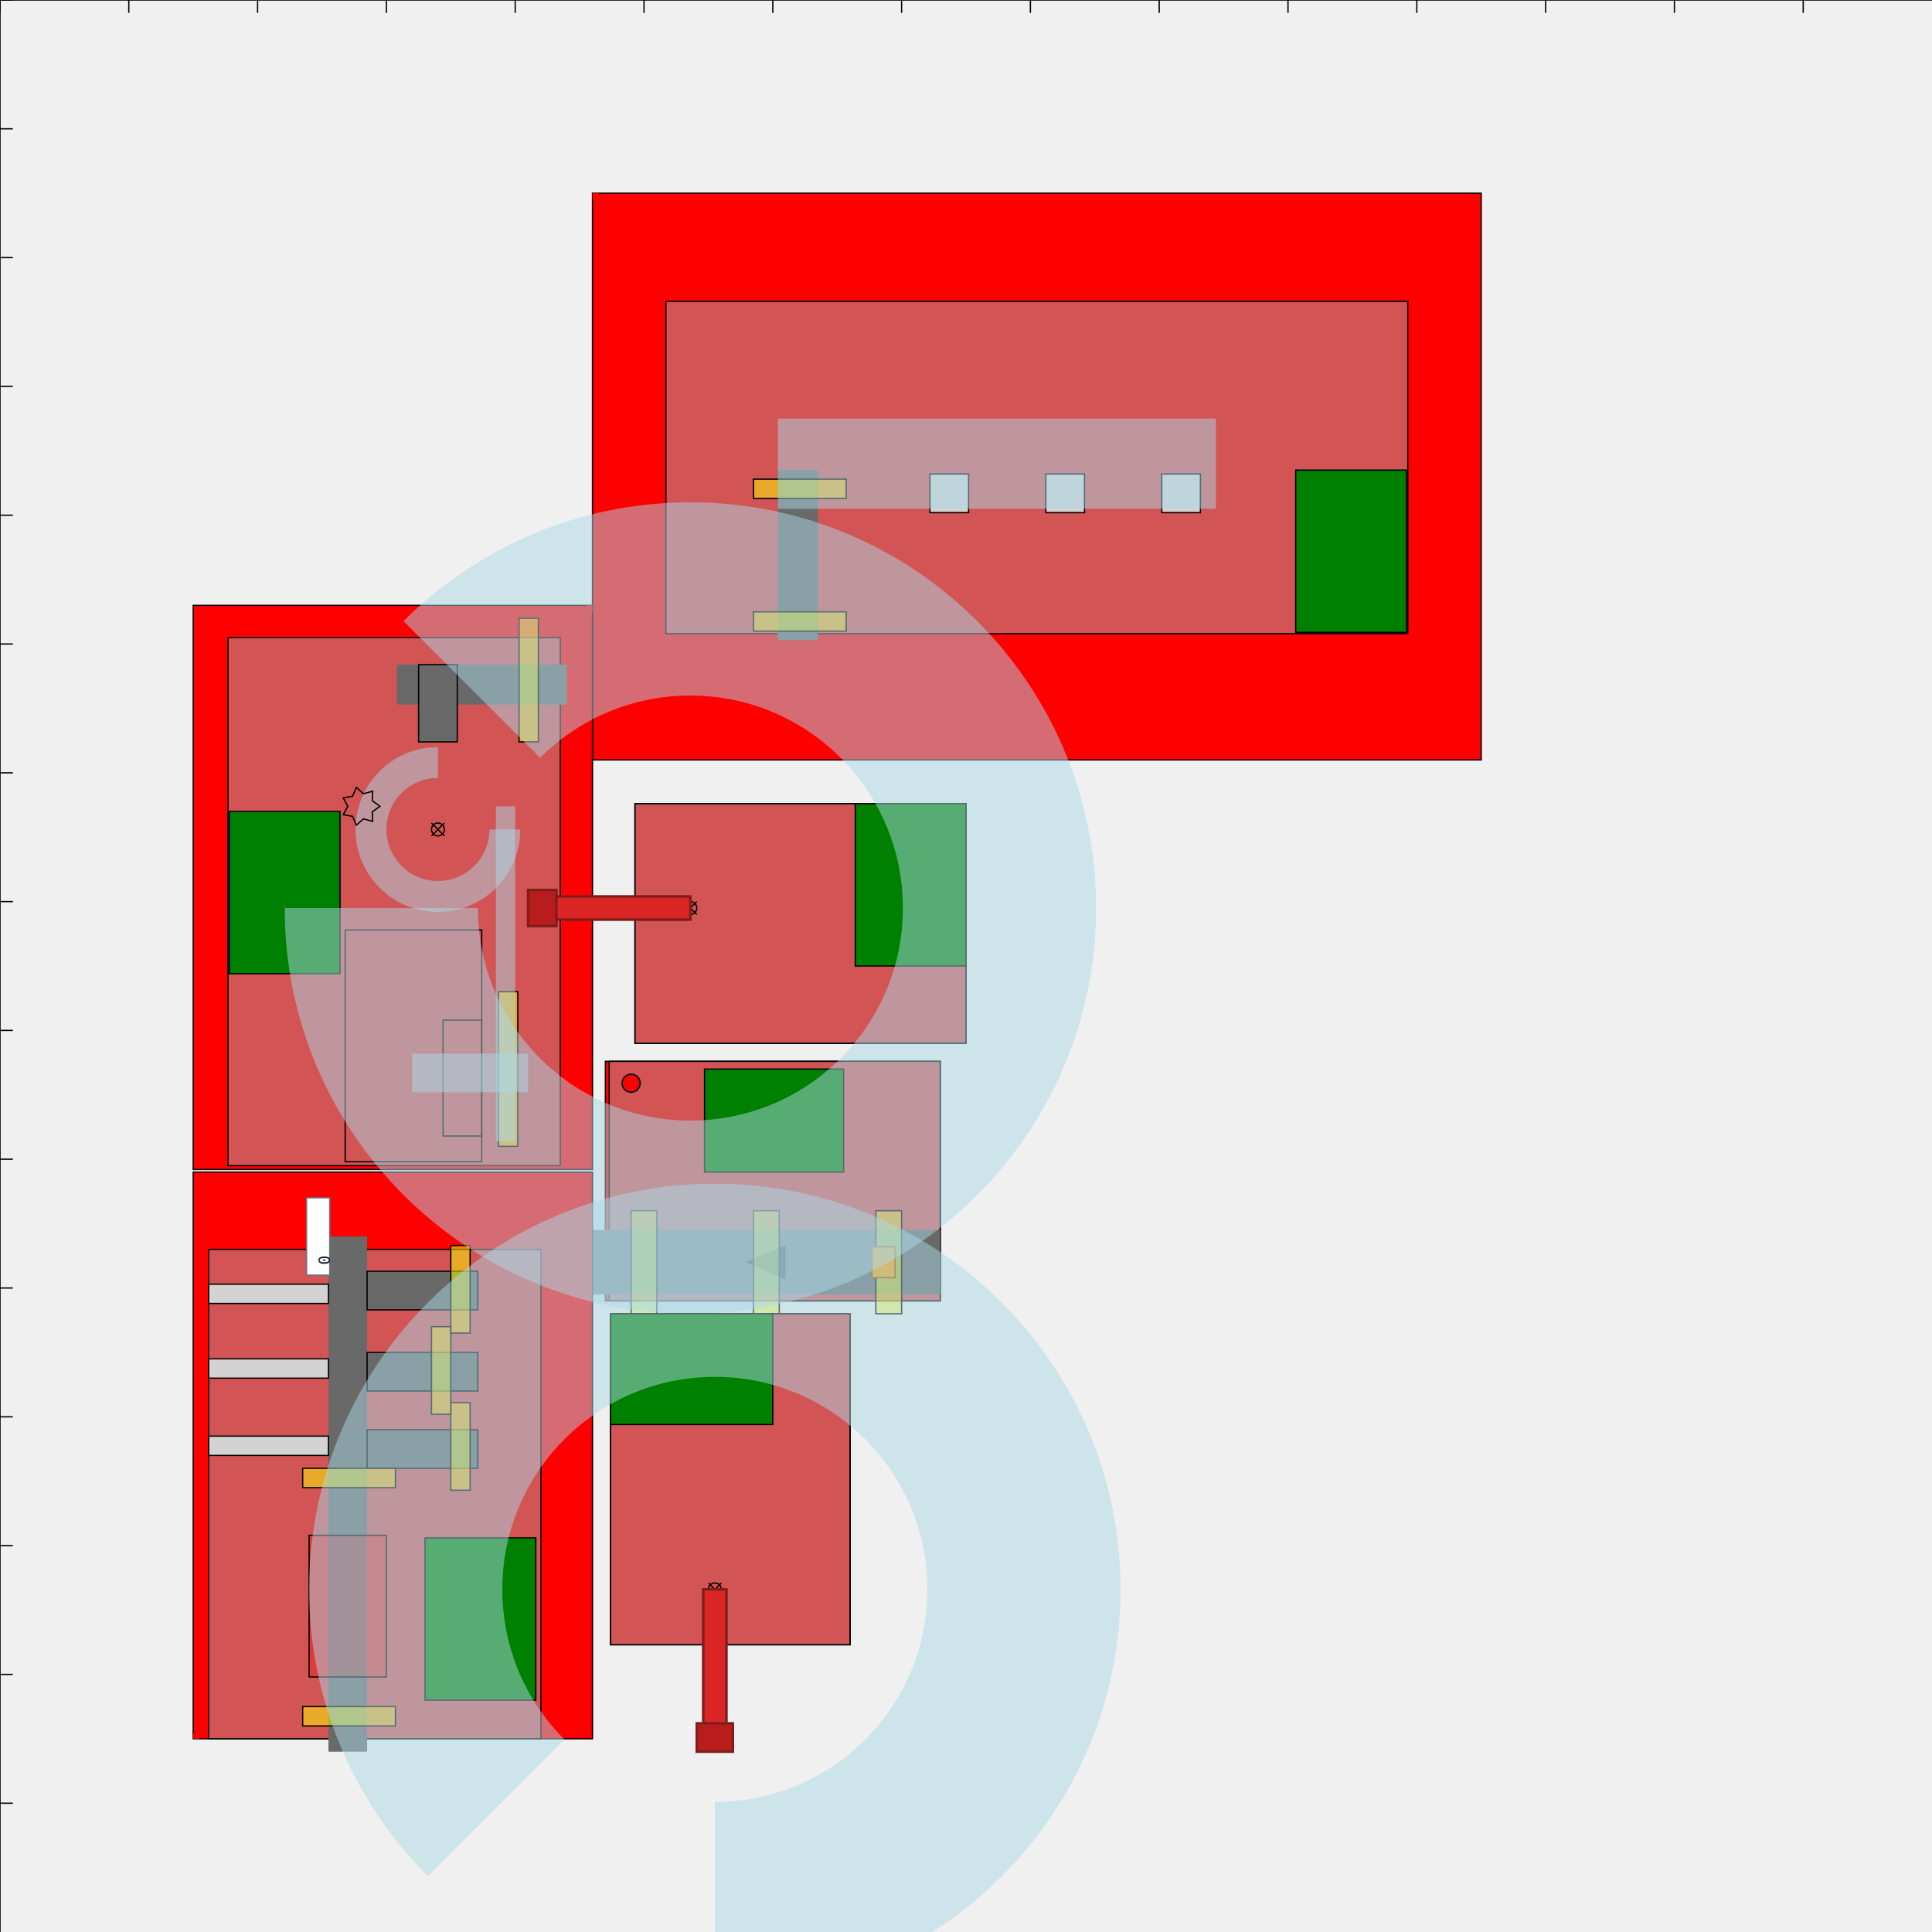
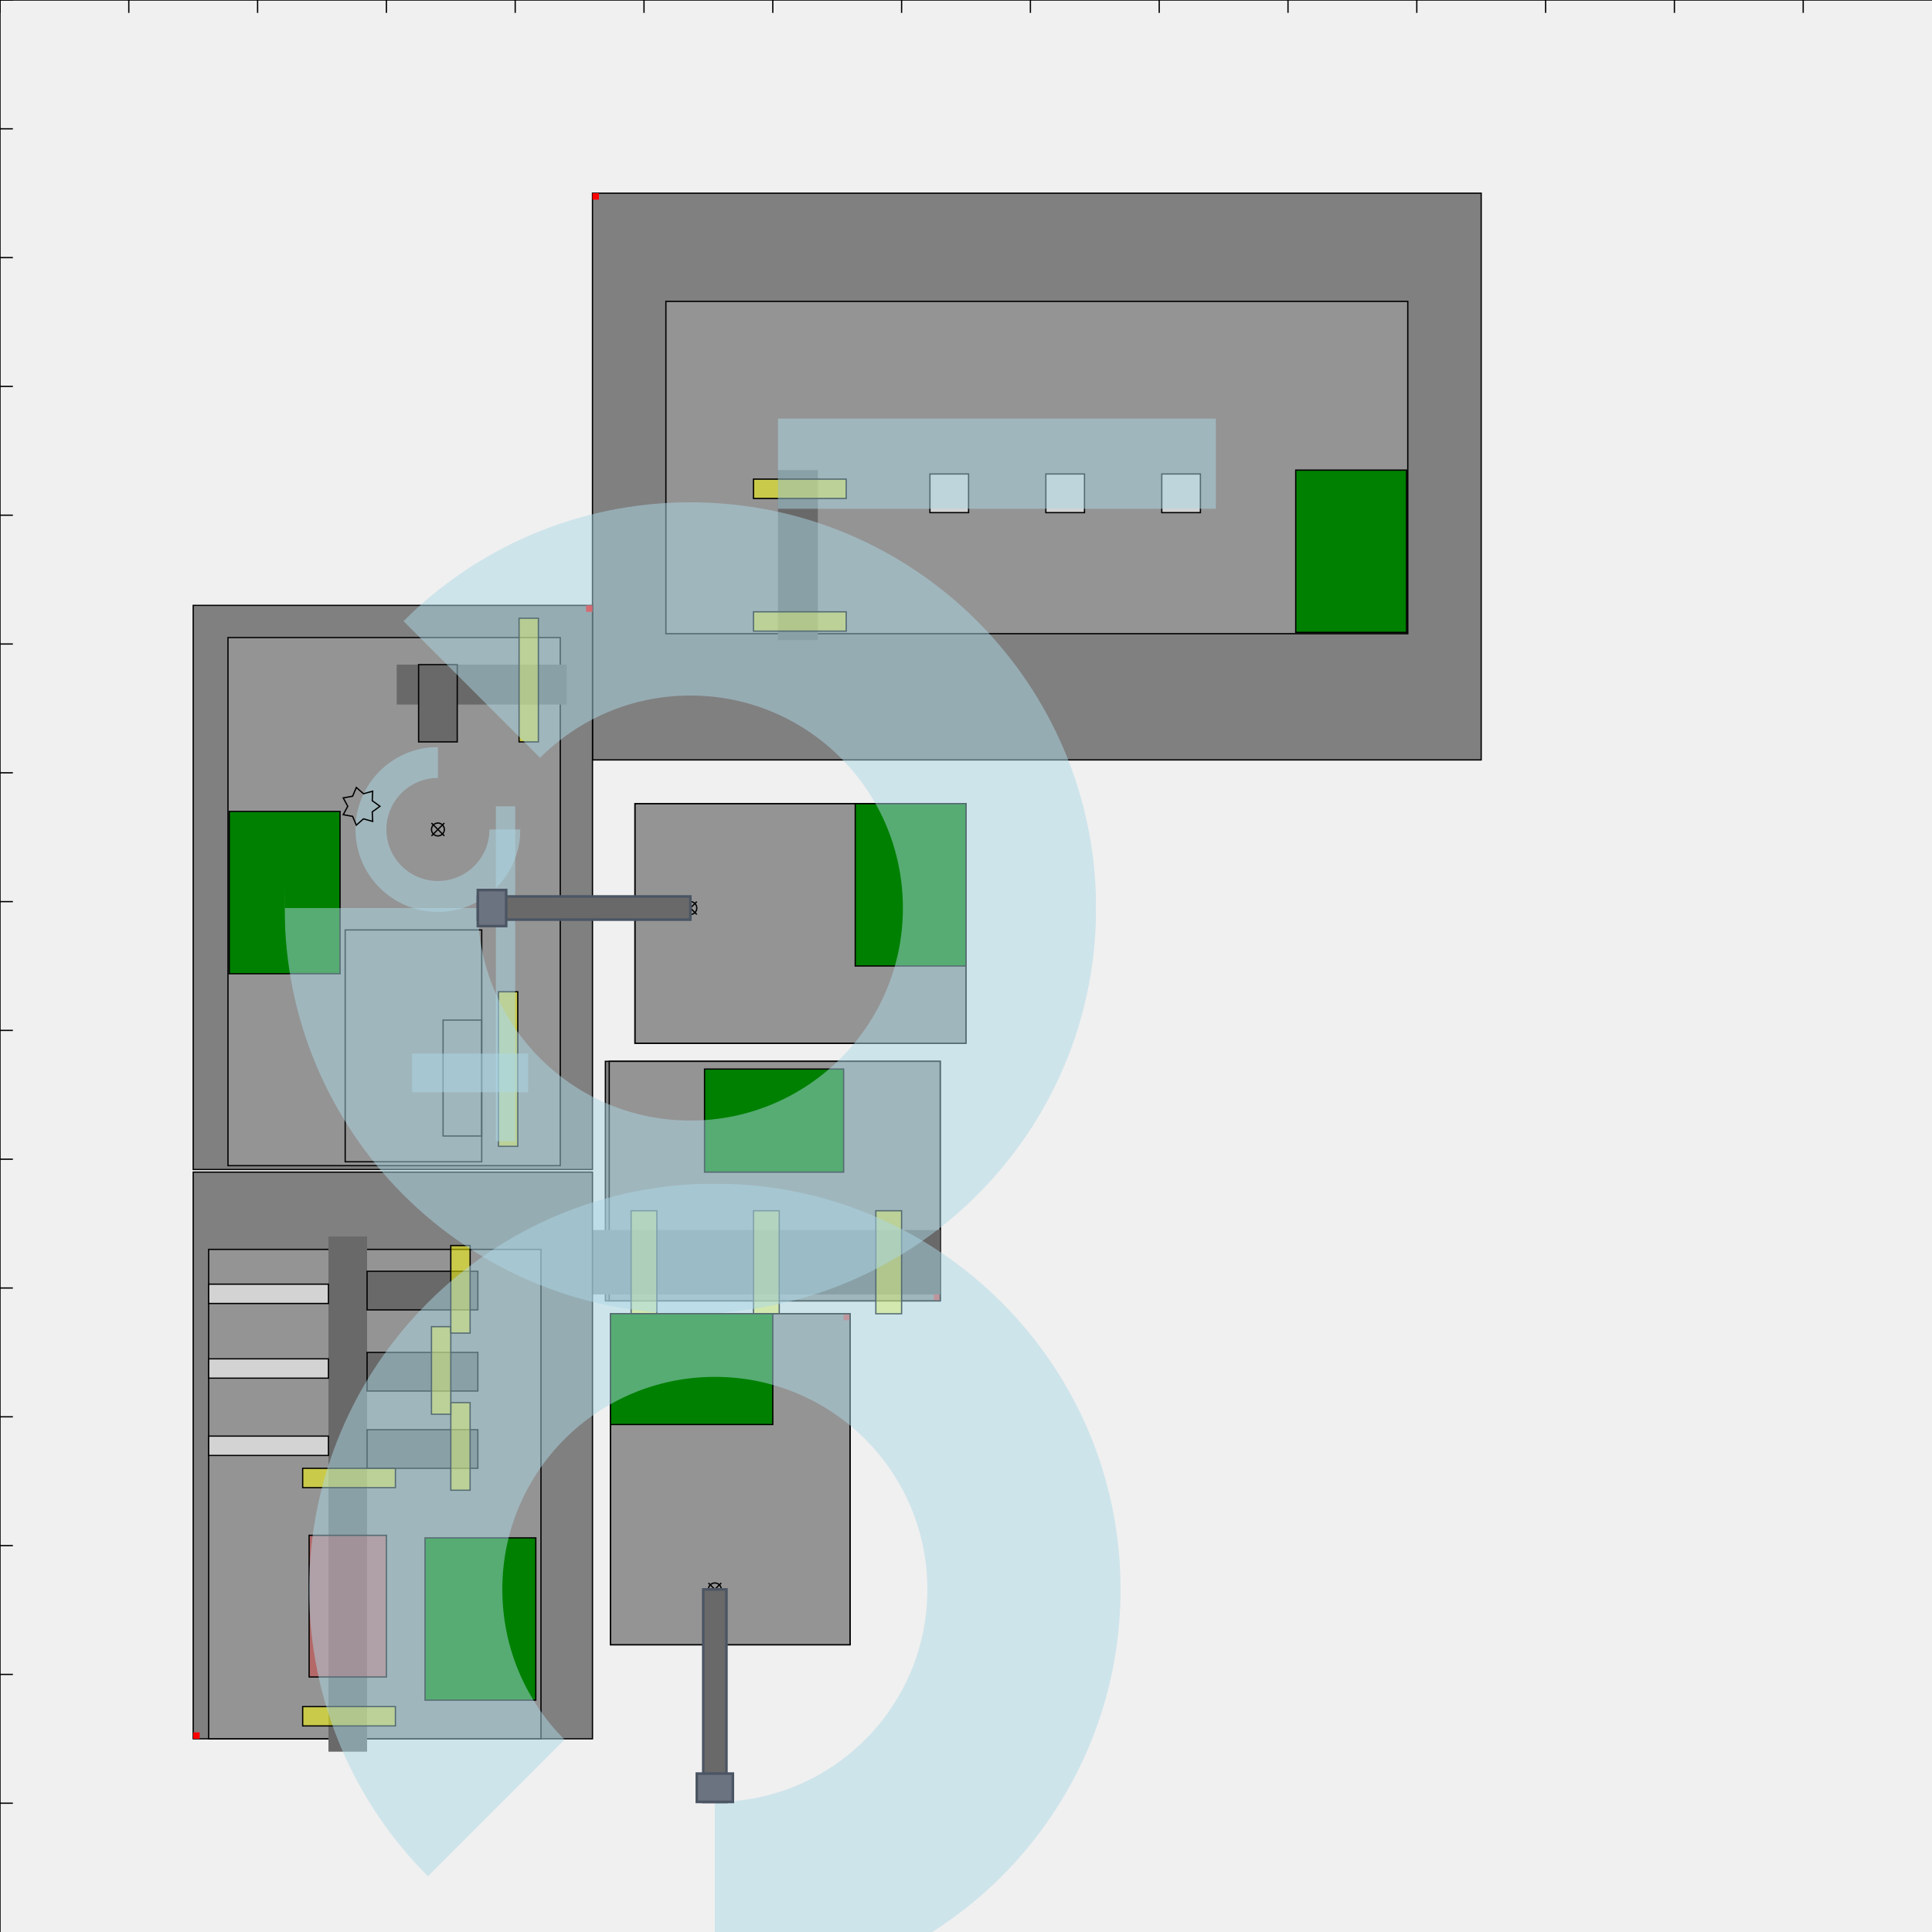
<svg xmlns="http://www.w3.org/2000/svg" id="shopfloor-svg" version="1.1" width="1500" height="1500" viewBox="0 0 1500 1500">
  <style>
-         .accessZone{fill:lightblue;fill-opacity:0.5;}.woodBase{fill:red;stroke:black;}.plasticBase{fill:darkgray;fill-opacity:0.5;stroke:black;}.conveyorZone{fill:dimgray;}.lightBarrier{fill:yellow;fill-opacity:0.5;stroke:black;}.colorLightBarrier{fill:red;fill-opacity:0.3;stroke:black;}.electronicCard{fill:green;stroke:black;}.slider{fill:dimgray;stroke:black;}.ejector{fill:lightgray;stroke:black;}.storage{fill:lightgray;stroke:black;}</style>
+         .accessZone{fill:lightblue;fill-opacity:0.5;}.woodBase{fill:gray;stroke:black;}.plasticBase{fill:darkgray;fill-opacity:0.5;stroke:black;}.conveyorZone{fill:dimgray;}.lightBarrier{fill:yellow;fill-opacity:0.5;stroke:black;}.colorLightBarrier{fill:red;fill-opacity:0.3;stroke:black;}.electronicCard{fill:green;stroke:black;}.slider{fill:dimgray;stroke:black;}.ejector{fill:lightgray;stroke:black;}.storage{fill:lightgray;stroke:black;}.movingPart{transition:fill
+         150ms ease,stroke 150ms ease;}.movingPartNotOperational{fill:#dc2626
+         !important;stroke:#7f1d1d !important;}</style>
  <defs>
    <pattern x="0" y="0" width="24" height="24" patternUnits="userSpaceOnUse" id="beltPatternCBSystemModel" patternTransform="translate(0,0)">
      <rect width="24" height="24" fill="#4c4c4c">
            </rect>
      <rect width="10" height="24" x="0" y="0" fill="#6e6e6e">
            </rect>
      <rect width="4" height="24" x="14" y="0" fill="#838383">
            </rect>
    </pattern>
    <mask id="SvgjsMask1000">
      <rect width="128" height="320" fill="white" x="110" y="56">
            </rect>
      <circle r="40" cx="174" cy="120" fill="black">
            </circle>
      <rect width="64" height="64" x="110" y="56">
            </rect>
    </mask>
    <mask id="SvgjsMask1001">
      <rect width="630" height="1575" fill="white" x="-101" y="-210">
            </rect>
      <circle r="165" cx="214" cy="105" fill="black">
            </circle>
      <polygon points="214,105 529,105 529,420" fill="black">
            </polygon>
    </mask>
    <mask id="SvgjsMask1002">
      <rect width="630" height="1575" fill="white" x="-101" y="-210">
            </rect>
      <circle r="165" cx="214" cy="105" fill="black">
            </circle>
      <polygon points="214,105 529,105 529,420" fill="black">
            </polygon>
    </mask>
  </defs>
  <g id="rulers">
    <line x1="0" y1="0" x2="1500" y2="0" stroke-width="1" stroke="black">
        </line>
    <line x1="0" y1="0" x2="0" y2="10" stroke-width="1" stroke="black">
        </line>
    <line x1="100" y1="0" x2="100" y2="10" stroke-width="1" stroke="black">
        </line>
    <line x1="200" y1="0" x2="200" y2="10" stroke-width="1" stroke="black">
        </line>
    <line x1="300" y1="0" x2="300" y2="10" stroke-width="1" stroke="black">
        </line>
    <line x1="400" y1="0" x2="400" y2="10" stroke-width="1" stroke="black">
        </line>
    <line x1="500" y1="0" x2="500" y2="10" stroke-width="1" stroke="black">
        </line>
    <line x1="600" y1="0" x2="600" y2="10" stroke-width="1" stroke="black">
        </line>
    <line x1="700" y1="0" x2="700" y2="10" stroke-width="1" stroke="black">
        </line>
    <line x1="800" y1="0" x2="800" y2="10" stroke-width="1" stroke="black">
        </line>
    <line x1="900" y1="0" x2="900" y2="10" stroke-width="1" stroke="black">
        </line>
    <line x1="1000" y1="0" x2="1000" y2="10" stroke-width="1" stroke="black">
        </line>
    <line x1="1100" y1="0" x2="1100" y2="10" stroke-width="1" stroke="black">
        </line>
    <line x1="1200" y1="0" x2="1200" y2="10" stroke-width="1" stroke="black">
        </line>
    <line x1="1300" y1="0" x2="1300" y2="10" stroke-width="1" stroke="black">
        </line>
    <line x1="1400" y1="0" x2="1400" y2="10" stroke-width="1" stroke="black">
        </line>
    <line x1="0" y1="0" x2="0" y2="1500" stroke-width="1" stroke="black">
        </line>
    <line x1="0" y1="0" x2="10" y2="0" stroke-width="1" stroke="black">
        </line>
    <line x1="0" y1="100" x2="10" y2="100" stroke-width="1" stroke="black">
        </line>
    <line x1="0" y1="200" x2="10" y2="200" stroke-width="1" stroke="black">
        </line>
    <line x1="0" y1="300" x2="10" y2="300" stroke-width="1" stroke="black">
        </line>
    <line x1="0" y1="400" x2="10" y2="400" stroke-width="1" stroke="black">
        </line>
    <line x1="0" y1="500" x2="10" y2="500" stroke-width="1" stroke="black">
        </line>
    <line x1="0" y1="600" x2="10" y2="600" stroke-width="1" stroke="black">
        </line>
    <line x1="0" y1="700" x2="10" y2="700" stroke-width="1" stroke="black">
        </line>
    <line x1="0" y1="800" x2="10" y2="800" stroke-width="1" stroke="black">
        </line>
    <line x1="0" y1="900" x2="10" y2="900" stroke-width="1" stroke="black">
        </line>
    <line x1="0" y1="1000" x2="10" y2="1000" stroke-width="1" stroke="black">
        </line>
    <line x1="0" y1="1100" x2="10" y2="1100" stroke-width="1" stroke="black">
        </line>
    <line x1="0" y1="1200" x2="10" y2="1200" stroke-width="1" stroke="black">
        </line>
    <line x1="0" y1="1300" x2="10" y2="1300" stroke-width="1" stroke="black">
        </line>
    <line x1="0" y1="1400" x2="10" y2="1400" stroke-width="1" stroke="black">
        </line>
  </g>
  <g id="CBSystemModel" transform="matrix(-1,1.2246467991473532e-16,-1.2246467991473532e-16,-1,730,1010)">
    <g id="woodBaseCBSystemModel">
      <rect width="260" height="186" class="woodBase">
            </rect>
      <rect width="5" height="5" fill="red" id="referencePointCBSystemModel">
            </rect>
    </g>
    <g id="plasticBaseCBSystemModel">
      <rect width="257" height="186" x="0" y="0" class="plasticBase">
            </rect>
    </g>
    <g id="electronicCardCBSystemModel">
      <rect width="108" height="80" x="75" y="100" class="electronicCard">
            </rect>
    </g>
    <g id="conveyorZoneCBSystemModel">
-       <rect width="270" height="50" id="beltSurfaceCBSystemModel" class="conveyorZone" data-role="beltSurface" fill="url(#beltPatternCBSystemModel)" x="0" y="5">
-             </rect>
-       <g id="conveyorDirectionCBSystemModel" transform="rotate(0 135 30)">
-         <polygon points="121,18 149,30 121,42" fill="#1f2937" stroke-width="1.5" stroke="#111827">
-                 </polygon>
-       </g>
+       <rect width="270" height="50" id="beltSurfaceCBSystemModel" class="conveyorZone movingPart" fill="url(#beltPatternCBSystemModel)" x="0" y="5">
+             </rect>
    </g>
    <g id="sensorsGroupCBSystemModel">
-       <rect width="20" height="80" id="sensorFeedCBSystemModel" x="30" y="-10" data-sensor="sensorFeed" class="lightBarrier sensorInactive">
-             </rect>
-       <rect width="20" height="80" id="sensorSwapCBSystemModel" x="220" y="-10" data-sensor="sensorSwap" class="lightBarrier sensorInactive">
-             </rect>
-       <rect width="20" height="80" id="sensorImpulseCBSystemModel" x="125" y="-10" data-sensor="sensorImpulse" class="lightBarrier sensorInactive">
-             </rect>
-     </g>
-     <rect width="18" height="24" id="conveyorProductCBSystemModel" x="35" y="18" data-role="productMarker" class="conveyorProduct" fill="#f59e0b" stroke-width="1" stroke="#92400e">
-         </rect>
-     <circle r="7" cx="240" cy="169" id="executionIndicatorCBSystemModel" class="executionIndicator" fill="red" stroke-width="1.25" stroke="#111827">
-         </circle>
+       <rect width="20" height="80" id="sensorFeedCBSystemModel" x="30" y="-10" class="lightBarrier sensorInactive">
+             </rect>
+       <rect width="20" height="80" id="sensorSwapCBSystemModel" x="220" y="-10" class="lightBarrier sensorInactive">
+             </rect>
+       <rect width="20" height="80" id="sensorImpulseCBSystemModel" x="125" y="-10" class="lightBarrier sensorInactive">
+             </rect>
+     </g>
  </g>
  <g id="HBWSystemModel" transform="matrix(1,0,0,1,460,150)">
    <g id="woodBaseHBWSystemModel">
      <rect width="690" height="440" class="woodBase">
            </rect>
      <rect width="5" height="5" fill="red" id="referencePointHBWSystemModel">
            </rect>
    </g>
    <g id="plasticBaseHBWSystemModel">
      <rect width="576" height="258" x="57" y="84" class="plasticBase">
            </rect>
    </g>
    <g id="conveyorZoneHBWSystemModel">
      <rect width="31" height="132" class="conveyorZone" x="144" y="215">
            </rect>
    </g>
    <g id="electronicCardHBWSystemModel">
      <rect width="86" height="126" x="546" y="215" class="electronicCard">
            </rect>
    </g>
    <g id="storageHBWSystemModel">
      <rect width="30" height="30" x="262" y="218" class="storage">
            </rect>
      <rect width="30" height="30" x="352" y="218" class="storage">
            </rect>
      <rect width="30" height="30" x="442" y="218" class="storage">
            </rect>
    </g>
    <g>
      <rect width="72" height="15" x="125" y="325" class="lightBarrier">
            </rect>
      <rect width="72" height="15" x="125" y="222" class="lightBarrier">
            </rect>
    </g>
    <g id="ArmArmAccessZoneHBWSystemModel">
      <rect width="340" height="70" x="144" y="175" class="accessZone">
            </rect>
    </g>
  </g>
  <g id="SLSystemModel" transform="matrix(-1.8369701987210297e-16,-1,1,-1.8369701987210297e-16,150,1350)">
    <g id="woodBaseSLSystemModel">
      <rect width="440" height="310" class="woodBase">
            </rect>
      <rect width="5" height="5" fill="red" id="referencePointSLSystemModel">
            </rect>
    </g>
    <g id="plasticBaseSLSystemModel">
      <rect width="380" height="258" x="0" y="12" class="plasticBase">
            </rect>
    </g>
    <g id="conveyorZoneSLSystemModel">
      <rect width="400" height="30" class="conveyorZone" x="-10" y="105">
            </rect>
    </g>
    <g id="sliderSLSystemModel">
      <rect width="30" height="86" x="210" y="135" class="slider">
            </rect>
      <rect width="30" height="86" x="270" y="135" class="slider">
            </rect>
      <rect width="30" height="86" x="333" y="135" class="slider">
            </rect>
    </g>
    <g id="electronicCardSLSystemModel">
      <rect width="126" height="86" x="30" y="180" class="electronicCard">
            </rect>
    </g>
    <g id="sliderSLSystemModel">
      <rect width="15" height="93" x="220" y="12" class="ejector">
            </rect>
      <rect width="15" height="93" x="280" y="12" class="ejector">
            </rect>
      <rect width="15" height="93" x="338" y="12" class="ejector">
            </rect>
    </g>
    <g id="sensorsGroupSLSystemModel">
-       <rect width="15" height="72" id="sortingLineSensInputLightBarrierSLSystemModel" x="10" y="85" class="lightBarrier sensorInactive" sortingLineSensInputLightBarrier="0" data-param="sortingLineSensInputLightBarrier">
-             </rect>
-       <rect width="15" height="72" id="sortingLineSensMiddleLightBarrierSLSystemModel" x="195" y="85" class="lightBarrier sensorInactive" sortingLineSensMiddleLightBarrier="0" data-param="sortingLineSensMiddleLightBarrier">
-             </rect>
-       <rect width="68" height="15" id="sortingLineSensWhiteLightBarrierSLSystemModel" x="193" y="200" class="lightBarrier sensorInactive" sortingLineSensWhiteLightBarrier="0" data-param="sortingLineSensWhiteLightBarrier">
-             </rect>
-       <rect width="68" height="15" id="sortingLineSensBlueLightBarrierSLSystemModel" x="252" y="185" class="lightBarrier sensorInactive" sortingLineSensBlueLightBarrier="0" data-param="sortingLineSensBlueLightBarrier">
-             </rect>
-       <rect width="68" height="15" id="sortingLineSensRedLightBarrierSLSystemModel" x="315" y="200" class="lightBarrier sensorInactive" sortingLineSensRedLightBarrier="0" data-param="sortingLineSensRedLightBarrier">
+       <rect width="15" height="72" id="sortingLineSensInputLightBarrierSLSystemModel" x="10" y="85" class="lightBarrier sensorInactive" sortingLineSensInputLightBarrier="0">
+             </rect>
+       <rect width="15" height="72" id="sortingLineSensMiddleLightBarrierSLSystemModel" x="195" y="85" class="lightBarrier sensorInactive" sortingLineSensMiddleLightBarrier="0">
+             </rect>
+       <rect width="68" height="15" id="sortingLineSensWhiteLightBarrierSLSystemModel" x="193" y="200" class="lightBarrier sensorInactive" sortingLineSensWhiteLightBarrier="0">
+             </rect>
+       <rect width="68" height="15" id="sortingLineSensBlueLightBarrierSLSystemModel" x="252" y="185" class="lightBarrier sensorInactive" sortingLineSensBlueLightBarrier="0">
+             </rect>
+       <rect width="68" height="15" id="sortingLineSensRedLightBarrierSLSystemModel" x="315" y="200" class="lightBarrier sensorInactive" sortingLineSensRedLightBarrier="0">
            </rect>
      <rect width="110" height="60" x="48" y="90" class="colorLightBarrier">
            </rect>
-     </g>
-     <g id="sortingLineImpulseCounterSLSystemModel">
-       <rect width="60" height="18" x="360" y="88" fill="#ffffff" stroke-width="1" stroke="#6b7280" class="impulseCounterBackground">
-             </rect>
-       <text id="sortingLineSensImpulseCounterRawSLSystemModel" x="368" y="106.102" font-size="12" font-family="monospace" text-anchor="start" fill="#111827" sortingLineSensImpulseCounterRaw="0" data-param="sortingLineSensImpulseCounterRaw">
-         <tspan dy="0" x="368">0</tspan>
-       </text>
    </g>
  </g>
  <g id="MPSystemModel" transform="matrix(6.123233995736766e-17,1,-1,6.123233995736766e-17,460,470)">
    <g id="woodBaseMPSystemModel">
      <rect width="438" height="310" class="woodBase">
            </rect>
      <rect width="5" height="5" fill="red" id="referencePointMPSystemModel">
            </rect>
    </g>
    <g id="plasticBaseMPSystemModel">
      <rect width="410" height="258" x="25" y="25" class="plasticBase">
            </rect>
    </g>
    <g id="conveyorZoneMPSystemModel">
      <rect width="31" height="132" class="conveyorZone" x="46" y="20">
            </rect>
    </g>
    <g id="sliderMPSystemModel">
      <rect width="60" height="30" x="46" y="105" class="slider">
            </rect>
    </g>
    <g id="electronicCardMPSystemModel">
      <rect width="126" height="86" x="160" y="196" class="electronicCard">
            </rect>
    </g>
    <g id="electronicCardMPSystemModel">
      <rect width="180" height="106" x="252" y="86" fill="None" stroke="black">
            </rect>
      <rect width="90" height="30" x="322" y="86" fill="None" stroke="black">
            </rect>
    </g>
    <g>
      <rect width="120" height="15" x="300" y="58" class="lightBarrier">
            </rect>
      <rect width="96" height="15" x="10" y="42" class="lightBarrier">
            </rect>
    </g>
    <g id="ArmArmAccessZoneMPSystemModel">
      <rect width="260" height="15" x="156" y="60" class="accessZone">
            </rect>
    </g>
    <g id="turntableAccessZoneMPSystemModel">
      <circle r="64" cx="174" cy="120" class="accessZone" mask="url(#SvgjsMask1000)">
            </circle>
    </g>
    <g id="turntableAxisMPSystemModel">
      <circle r="5" cx="5" cy="5" transform="matrix(1,0,0,1,169,115)" stroke="black" fill="none">
            </circle>
      <line x1="169" y1="125" x2="179" y2="115" stroke-width="1" stroke="black">
            </line>
      <line x1="169" y1="115" x2="179" y2="125" stroke-width="1" stroke="black">
            </line>
    </g>
    <g id="ArmArmAccessZoneMPSystemModel">
      <rect width="30" height="90" x="348" y="50" class="accessZone">
            </rect>
    </g>
    <g id="sawMPSystemModel">
      <polygon points="156,165 156,165 160.339,170.99 167.727,170.648 165.749,177.775 170.624,183.338 163.818,186.235 162.508,193.515 156,190 149.492,193.515 148.182,186.235 141.376,183.338 146.251,177.775 144.273,170.648 151.661,170.99 156,165" stroke="black" fill="none">
            </polygon>
    </g>
  </g>
-   <g id="VGRSystemModel_01" transform="matrix(-1,1.2246467991473532e-16,-1.2246467991473532e-16,-1,750,810)">
-     <g>
-       <rect width="257" height="186" class="woodBase" id="woodBaseVGRSystemModel_01" data-role="machineBody" fill="red">
+   <g id="VGRSystemModel_02" transform="matrix(-1,1.2246467991473532e-16,-1.2246467991473532e-16,-1,750,810)">
+     <g>
+       <rect width="257" height="186" class="woodBase" id="woodBaseVGRSystemModel_02" fill="red">
            </rect>
    </g>
    <g>
      <rect width="257" height="186" class="plasticBase">
            </rect>
    </g>
    <g>
      <rect width="86" height="126" x="0" y="60" class="electronicCard">
            </rect>
    </g>
    <g>
      <circle r="5" cx="5" cy="5" transform="matrix(1,0,0,1,209,100)" stroke="black" fill="none">
            </circle>
      <line x1="209" y1="110" x2="219" y2="100" stroke-width="1" stroke="black">
            </line>
      <line x1="209" y1="100" x2="219" y2="110" stroke-width="1" stroke="black">
            </line>
    </g>
    <g>
      <circle r="315" cx="214" cy="105" class="accessZone" mask="url(#SvgjsMask1001)">
            </circle>
    </g>
    <g>
-       <g id="vgrArmRotationVGRSystemModel_01" transform="rotate(0 214 105)" data-role="armRotation" VGRSystemModel_01.vacuumSensRotEncoderCounter="0" data-rot-source-id="VGRSystemModel_01.vacuumSensRotEncoderCounter">
-         <rect width="110" height="18" id="vgrArmBodyVGRSystemModel_01" x="214" y="96" data-role="armBody" fill="#dc2626" stroke-width="2" stroke="#7f1d1d" VGRSystemModel_01.vacuumSensArmEncoderCounter="0" data-width-source-id="VGRSystemModel_01.vacuumSensArmEncoderCounter" data-width-min="110" data-width-max="220">
+       <g id="vgrArmRotationVGRSystemModel_02" transform="rotate(0 214 105)" VGRSystemModel_02.vacuumSensRotEncoderCounter="0">
+         <rect width="165" height="18" id="vgrArmBodyVGRSystemModel_02" x="214" y="96" class="movingPart" fill="dimgray" stroke-width="2" stroke="#4b5563" VGRSystemModel_02.vacuumSensArmEncoderCounter="0">
                </rect>
-         <rect width="22" height="28" id="vgrEndEffectorVGRSystemModel_01" x="318" y="91" data-role="endEffector" fill="#b91c1c" stroke-width="2" stroke="#7f1d1d" VGRSystemModel_01.vacuumSensArmEncoderCounter="0" data-x-source-id="VGRSystemModel_01.vacuumSensArmEncoderCounter" data-x-base="214" data-x-offset="-6" data-arm-min="110" data-arm-max="220">
+         <rect width="22" height="28" id="vgrEndEffectorVGRSystemModel_02" x="357" y="91" class="movingPart" fill="#6b7280" stroke-width="2" stroke="#4b5563" VGRSystemModel_02.vacuumSensArmEncoderCounter="0">
                </rect>
      </g>
    </g>
  </g>
-   <g id="VGRSystemModel_02" transform="matrix(6.123233995736766e-17,1,-1,6.123233995736766e-17,660,1020)">
-     <g>
-       <rect width="257" height="186" class="woodBase" id="woodBaseVGRSystemModel_02" data-role="machineBody" data-operational-source-id="VGRSystemModel_02.isOperational" data-fill-when-false="red" data-fill-when-true="burlywood">
+   <g id="VGRSystemModel_01" transform="matrix(6.123233995736766e-17,1,-1,6.123233995736766e-17,660,1020)">
+     <g>
+       <rect width="257" height="186" class="woodBase" id="woodBaseVGRSystemModel_01">
            </rect>
      <rect width="5" height="5" fill="red">
            </rect>
    </g>
    <g>
      <rect width="257" height="186" class="plasticBase">
            </rect>
    </g>
    <g>
      <rect width="86" height="126" x="0" y="60" class="electronicCard">
            </rect>
    </g>
    <g>
      <circle r="5" cx="5" cy="5" transform="matrix(1,0,0,1,209,100)" stroke="black" fill="none">
            </circle>
      <line x1="209" y1="110" x2="219" y2="100" stroke-width="1" stroke="black">
            </line>
      <line x1="209" y1="100" x2="219" y2="110" stroke-width="1" stroke="black">
            </line>
    </g>
    <g>
      <circle r="315" cx="214" cy="105" class="accessZone" mask="url(#SvgjsMask1002)">
            </circle>
    </g>
    <g>
-       <g id="vgrArmRotationVGRSystemModel_02" transform="rotate(0 214 105)" data-role="armRotation" VGRSystemModel_02.vacuumSensRotEncoderCounter="0" data-rot-source-id="VGRSystemModel_02.vacuumSensRotEncoderCounter">
-         <rect width="110" height="18" id="vgrArmBodyVGRSystemModel_02" x="214" y="96" data-role="armBody" fill="#dc2626" stroke-width="2" stroke="#7f1d1d" VGRSystemModel_02.vacuumSensArmEncoderCounter="0" data-width-source-id="VGRSystemModel_02.vacuumSensArmEncoderCounter" data-width-min="110" data-width-max="220">
+       <g id="vgrArmRotationVGRSystemModel_01" transform="rotate(0 214 105)" VGRSystemModel_01.vacuumSensRotEncoderCounter="0">
+         <rect width="165" height="18" id="vgrArmBodyVGRSystemModel_01" x="214" y="96" class="movingPart" fill="dimgray" stroke-width="2" stroke="#4b5563" VGRSystemModel_01.vacuumSensArmEncoderCounter="0">
                </rect>
-         <rect width="22" height="28" id="vgrEndEffectorVGRSystemModel_02" x="318" y="91" data-role="endEffector" fill="#b91c1c" stroke-width="2" stroke="#7f1d1d" VGRSystemModel_02.vacuumSensArmEncoderCounter="0" data-x-source-id="VGRSystemModel_02.vacuumSensArmEncoderCounter" data-x-base="214" data-x-offset="-6" data-arm-min="110" data-arm-max="220">
+         <rect width="22" height="28" id="vgrEndEffectorVGRSystemModel_01" x="357" y="91" class="movingPart" fill="#6b7280" stroke-width="2" stroke="#4b5563" VGRSystemModel_01.vacuumSensArmEncoderCounter="0">
                </rect>
      </g>
    </g>
  </g>
</svg>
